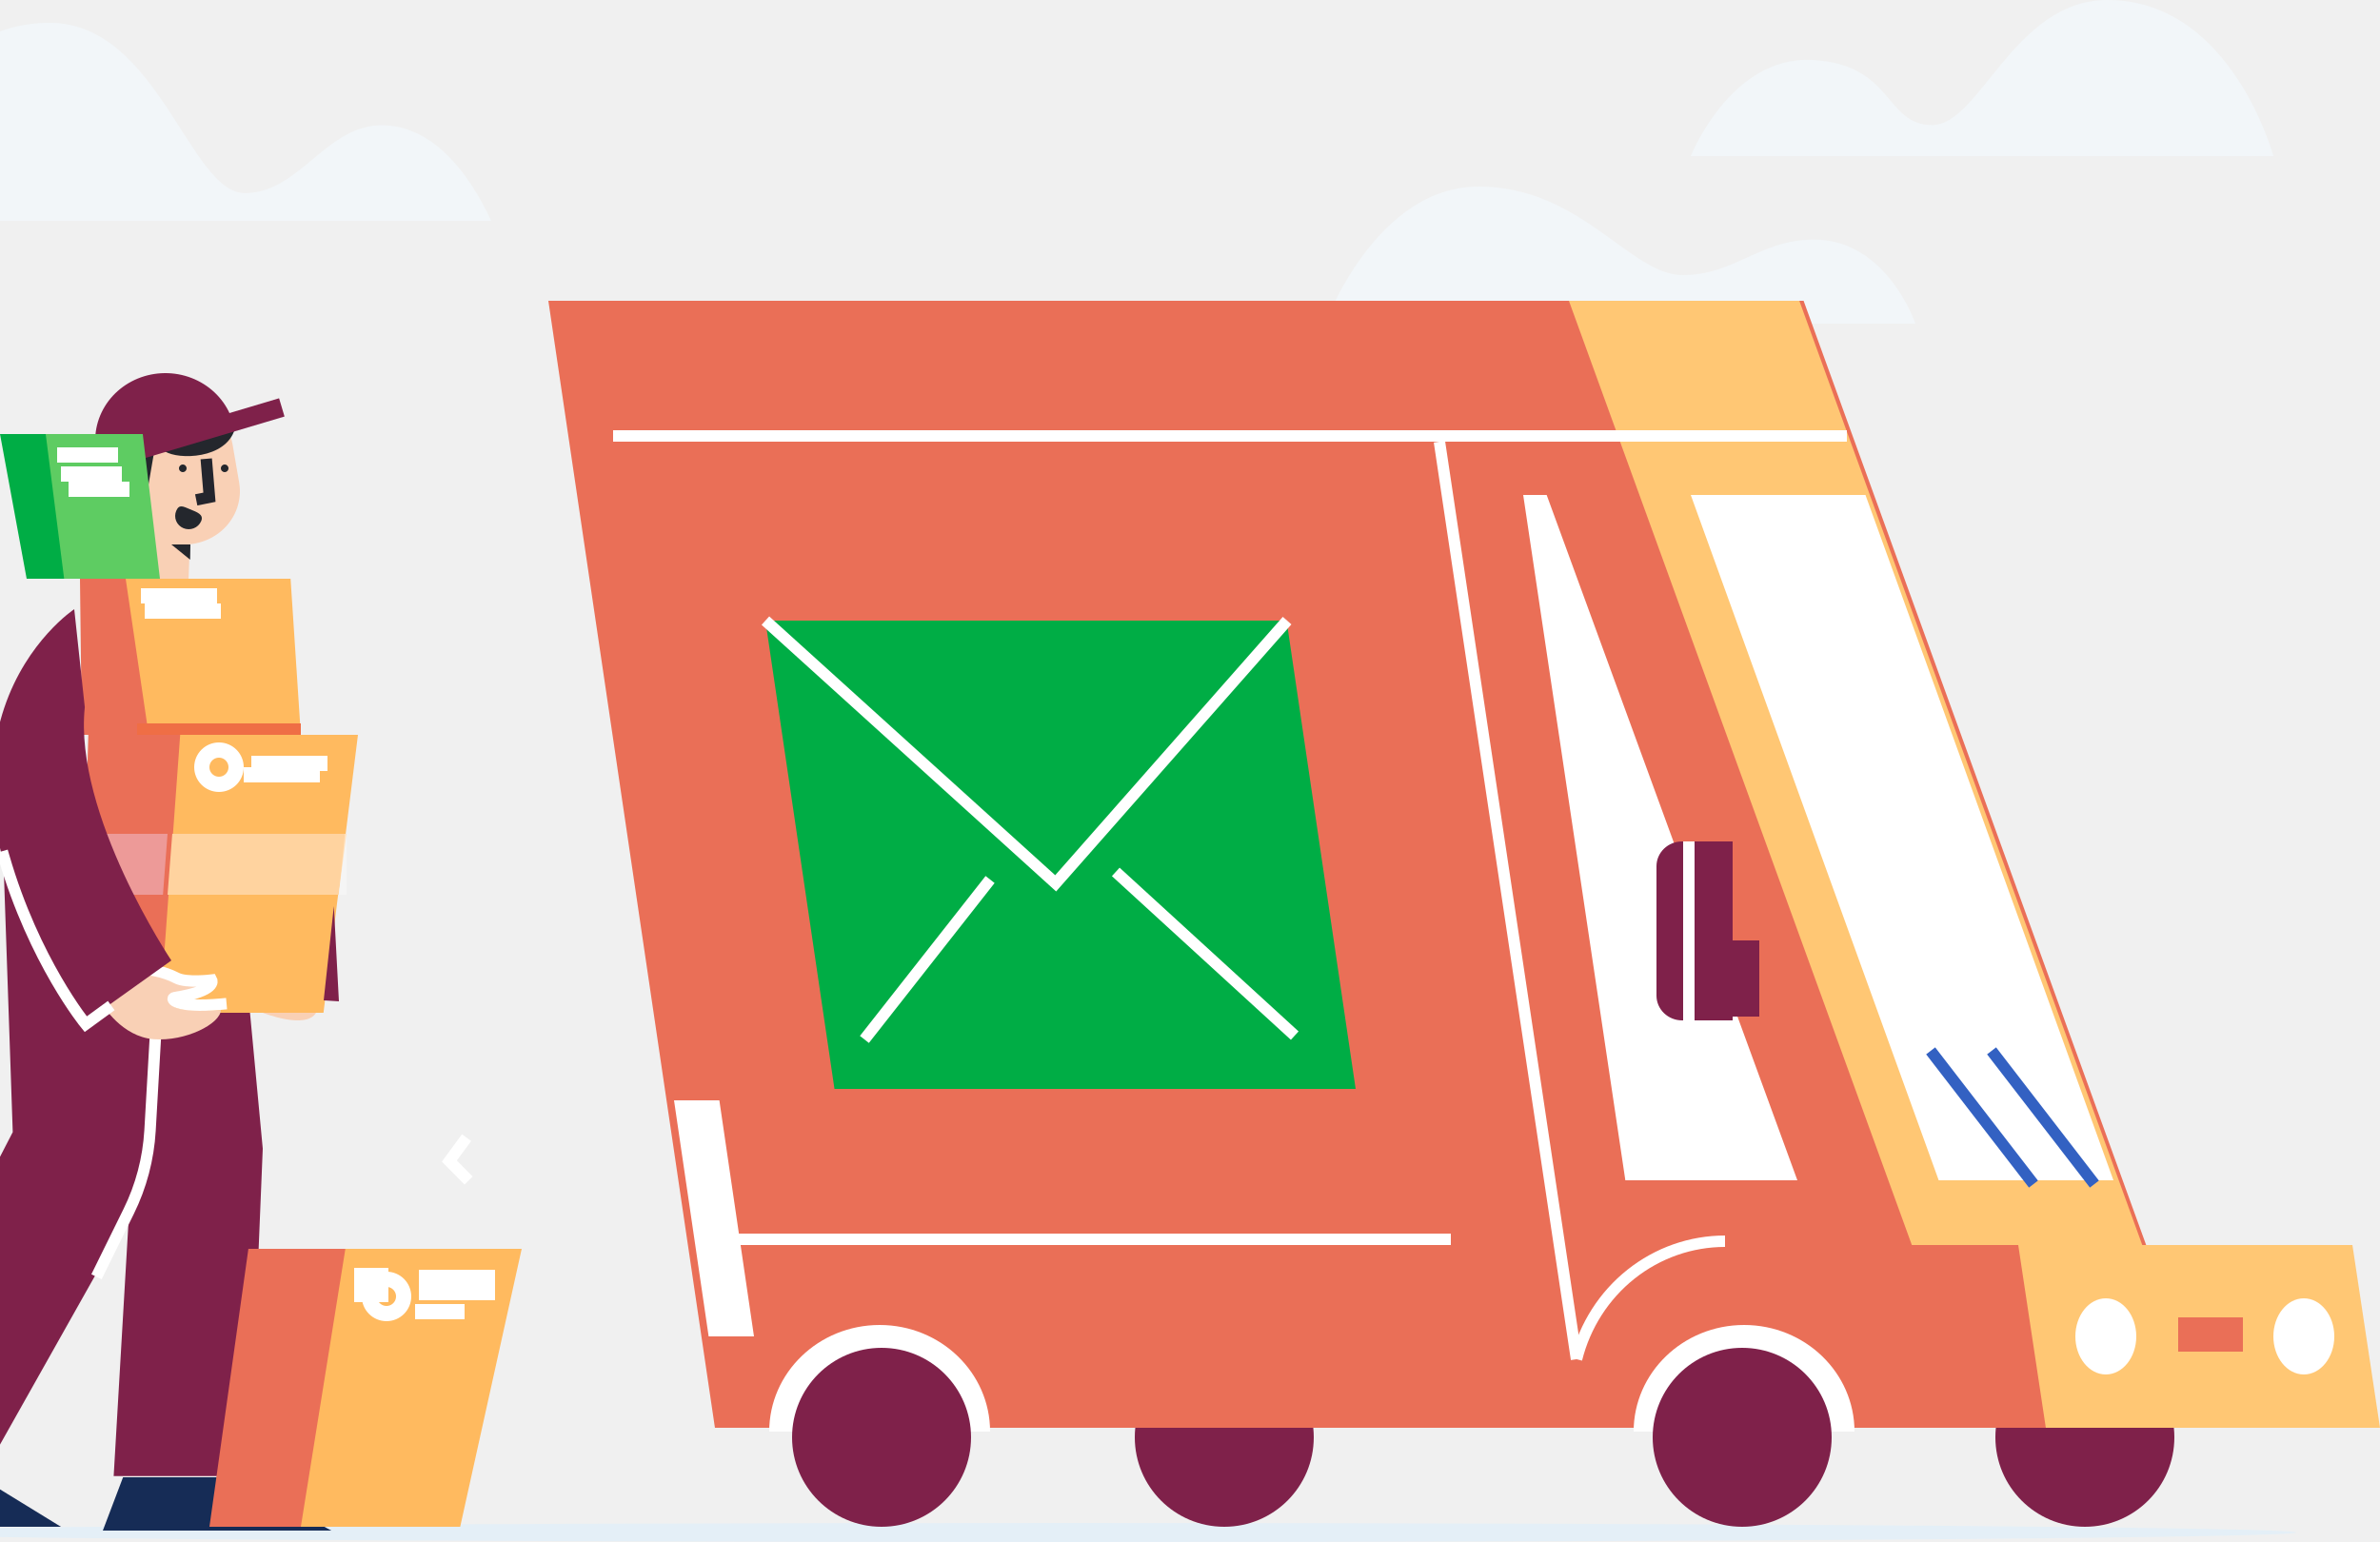
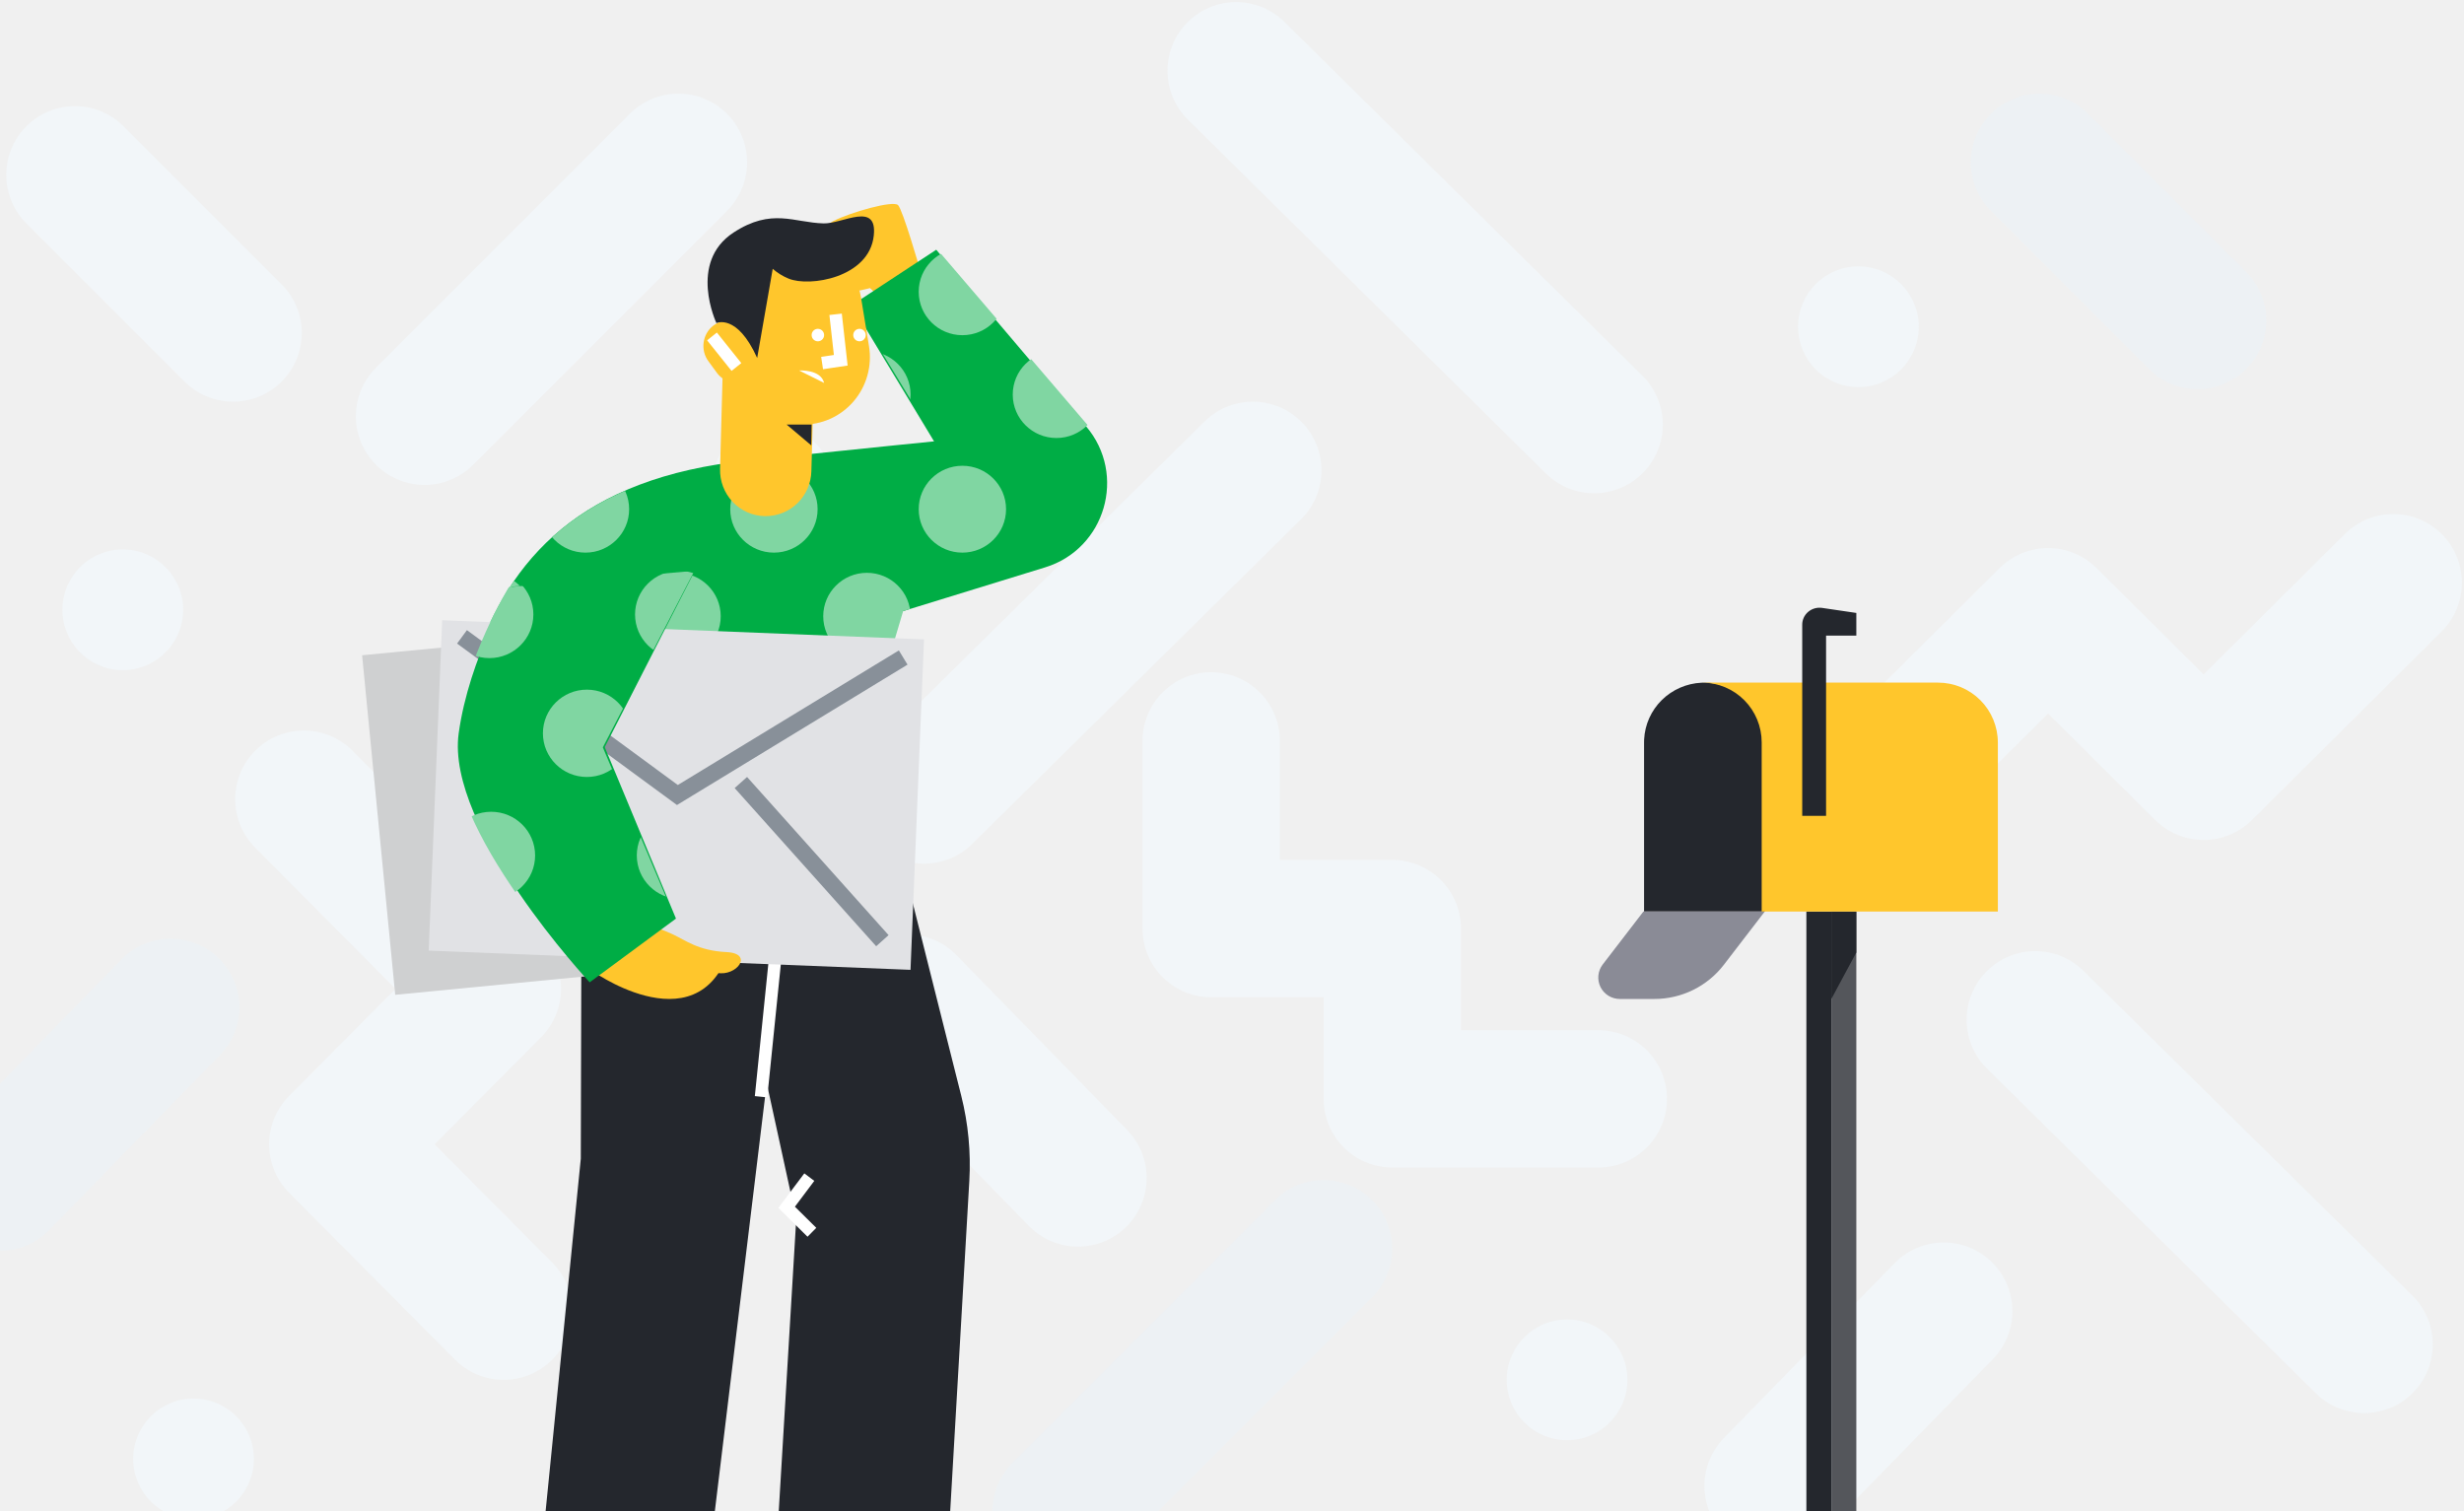
- <svg xmlns="http://www.w3.org/2000/svg" width="625px" height="405px" viewBox="0 0 625 405" version="1.1">
+ <svg xmlns="http://www.w3.org/2000/svg" xmlns:xlink="http://www.w3.org/1999/xlink" width="592px" height="363px" viewBox="0 0 592 363" version="1.1">
+   <defs>
+     <path d="M111.918,46.059 C111.918,46.059 101.064,47.122 66.97,50.625 C26.587,54.773 9.478,74.179 1.021,98.769 C-1.628,106.484 0.933,114.955 9.135,115.009 L46.109,115.302 L95.371,115.717 L103.997,86.801 L138.746,76.189 C153.261,71.755 158.471,53.997 148.631,42.498 L112.44,0.226 L92.061,13.495 L111.918,46.059 Z" id="path-1" />
+     <path d="M0.252,39.264 C-2.934,61.98 32.166,98.963 32.166,98.963 L53.193,83.679 L35.837,42.556 L57.846,0.129 L13.258,4.058 C13.258,4.058 2.822,20.949 0.252,39.264 Z" id="path-3" />
+   </defs>
  <g id="Page-1" stroke="none" stroke-width="1" fill="none" fill-rule="evenodd">
-     <g id="Post-Copy" transform="translate(0, -260)">
-       <g id="20" transform="translate(-41, 260)">
-         <path d="M389,85 L544,85 C544,85 536.533,62.927 517.396,62.927 C503.067,62.927 496.615,72.251 482.859,72.251 C469.103,72.251 456.191,49 429.328,49 C402.135,49 389,85 389,85 Z" id="Path" fill="#F2F6F9" fill-rule="nonzero" />
-         <path d="M638,41 L485,41 C485,41 495.444,14.638 516.886,15.749 C538.328,16.86 535.844,32.846 548.401,32.846 C560.957,32.846 569.879,0 594.404,0 C627.001,0 638,41 638,41 Z" id="Path" fill="#F2F6F9" fill-rule="nonzero" />
-         <path d="M6,58 L170,58 C163.869,44.874 154.549,33.287 141.848,32.899 C126.689,32.438 119.867,50.722 105.307,50.722 C90.748,50.722 82.491,6 54.047,6 C25.28,6 11.975,35.457 6,58 Z" id="Path" fill="#F2F6F9" fill-rule="nonzero" />
-         <polygon id="Path" fill="#F9D0B5" fill-rule="nonzero" points="91 138.561 75.76 138 75 159.439 90.24 160" />
-         <path d="M322,405 C499.834,405 644,403.88 644,402.5 C644,401.12 499.834,400 322,400 C144.164,400 0,401.12 0,402.5 C0,403.88 144.164,405 322,405 Z" id="Path" fill="#E4EFF7" fill-rule="nonzero" />
-         <polygon id="Path" fill="#162C56" fill-rule="nonzero" points="57 401 20.253 401 5 386.125 14.959 370 31.763 385.5" />
-         <polygon id="Path" fill="#7F214A" fill-rule="nonzero" points="35.604 389 74.846 319.272 70.853 387.677 106.467 387.677 110 301.686 101.153 207.48 41.254 207 44.351 297.339 8 367.858" />
-         <path d="M67,334 L74.78,318.203 C78.058,311.572 79.969,304.332 80.397,296.925 L82,269" id="Path" stroke="#FFFFFF" stroke-width="3" stroke-linecap="square" />
-         <polygon id="Path" fill="#162C56" fill-rule="nonzero" points="73.309 388 68 402 128 402 102.366 388" />
-         <path d="M87.271,142.957 L89.113,142.997 C91.255,143.041 93.381,142.631 95.339,141.798 C97.297,140.964 99.04,139.727 100.443,138.174 C101.845,136.621 102.873,134.79 103.454,132.813 C104.035,130.835 104.154,128.759 103.803,126.732 L102.067,116.693 C101.507,113.45 99.773,110.501 97.17,108.362 C94.567,106.224 91.262,105.033 87.834,105.001 L87.834,105.001 C85.92,104.982 84.02,105.325 82.244,106.01 C80.468,106.696 78.85,107.71 77.482,108.995 C76.115,110.28 75.025,111.811 74.274,113.5 C73.523,115.189 73.127,117.003 73.108,118.839 L73.001,128.839 C72.961,132.52 74.437,136.068 77.109,138.711 C79.781,141.355 83.433,142.881 87.271,142.957 L87.271,142.957 Z" id="Path" fill="#F9D0B5" fill-rule="nonzero" />
-         <path d="M77.943,133.025 L77.946,133.022 C80.212,131.405 80.674,128.342 78.977,126.181 L77.233,123.959 C75.536,121.798 72.324,121.357 70.057,122.975 L70.054,122.978 C67.788,124.595 67.326,127.658 69.023,129.819 L70.767,132.042 C72.464,134.202 75.676,134.642 77.943,133.025 Z" id="Path" fill="#3361C2" fill-rule="nonzero" />
-         <path d="M72,127 L74,129" id="Path" stroke="#FFFFFF" stroke-width="3" stroke-linecap="square" />
-         <polyline id="Path" stroke="#24252D" stroke-width="3" stroke-linecap="square" points="95.285 122 96 130.598 94 131" />
-         <path d="M87.287,134.144 C87.103,134.565 87.006,135.017 87,135.474 C86.994,135.932 87.081,136.386 87.254,136.811 C87.428,137.235 87.685,137.622 88.011,137.95 C88.337,138.277 88.726,138.539 89.155,138.719 C89.584,138.899 90.045,138.994 90.512,139 C90.978,139.005 91.441,138.92 91.875,138.75 C92.308,138.58 92.703,138.328 93.037,138.009 C93.37,137.689 93.637,137.308 93.82,136.887 C94.595,135.118 92.725,134.509 90.899,133.754 C89.073,132.998 88.061,132.375 87.287,134.144 Z" id="Path" fill="#24272D" fill-rule="nonzero" />
-         <path d="M78.505,136 L81.163,120.521 L81.796,116.863 C82.787,117.742 83.917,118.453 85.141,118.964 C89.582,120.846 102.046,120.078 102.999,111.018 C103.089,110.148 98.214,110.713 98.092,110.156 C97.229,105.965 96.149,107.197 92.608,107.115 C86.303,106.965 81.633,103.709 73.516,109.075 C63.8,115.497 69.877,128.529 69.877,128.529 C69.877,128.529 74.227,126.37 78.505,136 Z" id="Path" fill="#24272D" fill-rule="nonzero" />
-         <polygon id="Path" fill="#24272D" fill-rule="nonzero" points="91 143 86 143 90.933 147" />
-         <path d="M89,124 C89.552,124 90,123.552 90,123 C90,122.448 89.552,122 89,122 C88.448,122 88,122.448 88,123 C88,123.552 88.448,124 89,124 Z" id="Path" fill="#24272D" fill-rule="nonzero" />
-         <path d="M100,124 C100.552,124 101,123.552 101,123 C101,122.448 100.552,122 100,122 C99.448,122 99,122.448 99,123 C99,123.552 99.448,124 100,124 Z" id="Path" fill="#24272D" fill-rule="nonzero" />
-         <path d="M66.855,121 C65.384,116.529 65.824,111.68 68.08,107.52 C70.335,103.361 74.221,100.231 78.881,98.82 C83.542,97.409 88.596,97.831 92.931,99.995 C97.267,102.159 100.529,105.887 102,110.358" id="Path" fill="#7F214A" fill-rule="nonzero" />
-         <path d="M68,121 L115,107" id="Path" stroke="#7F214A" stroke-width="5" />
-         <polyline id="Path" stroke="#FFFFFF" stroke-width="3" stroke-linecap="square" points="162.638 300 159 304.952 163 309" />
-         <polygon id="Path" fill="#EA6F57" fill-rule="nonzero" points="98.273 266 62 266 64.199 193 104 193 98.242 265.896" />
-         <polygon id="Path" fill="#00AD45" fill-rule="nonzero" points="64 152 47.998 152 41 114 59.313 114" />
-         <polygon id="Path" fill="#5ECC62" fill-rule="nonzero" points="83 152 57.841 152 53 114 78.488 114" />
-         <polygon id="Path" fill="#EA6F57" fill-rule="nonzero" points="93 152 89.302 193 62.494 193 62 152" />
-         <polygon id="Path" fill="#FFBA5F" fill-rule="nonzero" points="74 152 80.048 193 120 193 117.306 152" />
-         <path d="M58,119.5 L70,119.5" id="Path" stroke="#FFFFFF" stroke-width="4" stroke-linecap="square" />
-         <path d="M59,124.5 L71,124.5" id="Path" stroke="#FFFFFF" stroke-width="4" stroke-linecap="square" />
-         <path d="M61,128.5 L73,128.5" id="Path" stroke="#FFFFFF" stroke-width="4" stroke-linecap="square" />
-         <path d="M80,156.5 L96,156.5" id="Path" stroke="#FFFFFF" stroke-width="4" stroke-linecap="square" />
-         <path d="M81,160.5 L97,160.5" id="Path" stroke="#FFFFFF" stroke-width="4" stroke-linecap="square" />
-         <polygon id="Path" fill="#FFBA5F" fill-rule="nonzero" points="125.945 266 83 266 88.309 193.108 88.281 193 135 193" />
-         <polygon id="Path" fill="#ED9A98" fill-rule="nonzero" points="85 219 83.79 235 65 235 65 219" />
-         <polygon id="Path" fill="#FFD39F" fill-rule="nonzero" points="132 219 129.883 235 85 235 86.242 219" />
-         <polygon id="Path" fill="#FFFFFF" fill-rule="nonzero" opacity="0.33" points="132 219 132 235 130 235 131.577 219" />
-         <path d="M99,265.281 C98.883,268.875 89.784,273.584 81.362,272.941 C72.94,272.298 68,263.939 68,263.939 L80.184,256.003 C80.184,256.003 82.374,255.863 85.253,257.477 C88.027,259.03 96.542,258.675 96.542,258.675 C96.542,258.675 96.566,260.584 93.165,261.59 C90.796,262.293 86.282,262.896 86.387,263.939 C86.614,265.987 99,265.281 99,265.281 Z" id="Path" fill="#F9D0B5" fill-rule="nonzero" />
-         <path d="M82,255 C83.866,255.383 85.668,256.014 87.355,256.873 C89.933,258.241 96.588,257.414 96.588,257.414 C96.588,257.414 98.115,260.245 86.895,262.011 C85.479,262.237 87.077,264.82 99,263.735" id="Path" stroke="#FFFFFF" stroke-width="3" stroke-linecap="square" />
-         <path d="M98.5,206 C100.985,206 103,203.985 103,201.5 C103,199.015 100.985,197 98.5,197 C96.015,197 94,199.015 94,201.5 C94,203.985 96.015,206 98.5,206 Z" id="Path" stroke="#FFFFFF" stroke-width="4" stroke-linecap="square" />
-         <path d="M60.497,160 C60.497,160 10.777,192.796 62.568,269 L86,252.266 C86,252.266 60.314,213.945 63.265,185.744" id="Path" fill="#7F214A" fill-rule="nonzero" />
-         <polygon id="Path" fill="#EA6F57" fill-rule="nonzero" points="141.134 401 96 401 106.23 328 147 328 141.102 400.896" />
-         <polygon id="Path" fill="#FFBA5F" fill-rule="nonzero" points="161.847 401 120 401 131.683 328.104 131.659 328 178 328" />
-         <path d="M109,200.5 L125,200.5" id="Path" stroke="#FFFFFF" stroke-width="4" stroke-linecap="square" />
-         <path d="M107,203.5 L123,203.5" id="Path" stroke="#FFFFFF" stroke-width="4" stroke-linecap="square" />
-         <path d="M77,191.5 L120,191.5" id="Path" stroke="#EF6E45" stroke-width="3" />
-         <path d="M69,264.996 L63.507,269 C63.507,269 49.976,252.532 42,225" id="Path" stroke="#FFFFFF" stroke-width="3" stroke-linecap="square" />
-         <path d="M142.5,345 C144.985,345 147,342.985 147,340.5 C147,338.015 144.985,336 142.5,336 C140.015,336 138,338.015 138,340.5 C138,342.985 140.015,345 142.5,345 Z" id="Path" stroke="#FFFFFF" stroke-width="4" stroke-linecap="square" />
-         <polygon id="Path" fill="#FFFFFF" fill-rule="nonzero" points="143 333 134 333 134 342 143 342" />
-         <path d="M153,335.5 L169,335.5" id="Path" stroke="#FFFFFF" stroke-width="4" stroke-linecap="square" />
-         <path d="M153,339.5 L169,339.5" id="Path" stroke="#FFFFFF" stroke-width="4" stroke-linecap="square" />
-         <path d="M152,344.5 L161,344.5" id="Path" stroke="#FFFFFF" stroke-width="4" stroke-linecap="square" />
-         <path d="M110,266 C110,266 121.316,270.5 124,266 L110,266 Z" id="Path" fill="#F9D0B5" fill-rule="nonzero" />
-         <polygon id="Path" fill="#7F214A" fill-rule="nonzero" points="126 262.743 130 263 128.675 238" />
-         <path d="M362.5,401 C375.479,401 386,390.479 386,377.5 C386,364.521 375.479,354 362.5,354 C349.521,354 339,364.521 339,377.5 C339,390.479 349.521,401 362.5,401 Z" id="Path" fill="#7F214A" fill-rule="nonzero" />
-         <path d="M588.5,401 C601.477,401 612,390.479 612,377.5 C612,364.521 601.477,354 588.5,354 C575.523,354 565,364.521 565,377.5 C565,390.479 575.523,401 588.5,401 Z" id="Path" fill="#7F214A" fill-rule="nonzero" />
-         <polygon id="Path" fill="#EA6F57" fill-rule="nonzero" points="622 375 228.743 375 225.133 350.58 216.024 288.918 185 79 514.635 79 616.25 359.149" />
-         <polygon id="Path" fill="#00AD45" fill-rule="nonzero" points="397 286 260.135 286 242 163 378.865 163" />
-         <polygon id="Path" fill="#FFC774" fill-rule="nonzero" points="621 375 560.49 375 453 79 513.514 79" />
-         <polygon id="Path" fill="#FFFFFF" fill-rule="nonzero" points="596 310 550.118 310 485 130 530.882 130" />
-         <polygon id="Path" fill="#FFFFFF" fill-rule="nonzero" points="513 310 467.825 310 441 130 447.162 130" />
-         <polygon id="Path" fill="#EA6F57" fill-rule="nonzero" points="595 327 512 327 512 375 595 375" />
-         <polygon id="Path" fill="#FFC774" fill-rule="nonzero" points="666 375 578.239 375 571 327 658.757 327" />
-         <path d="M243,376 C243,360.535 255.983,348 272,348 C288.017,348 301,360.535 301,376" id="Path" fill="#FFFFFF" fill-rule="nonzero" />
-         <path d="M470,376 C470,360.535 482.983,348 499,348 C515.017,348 528,360.535 528,376" id="Path" fill="#FFFFFF" fill-rule="nonzero" />
-         <path d="M498.5,401 C511.481,401 522,390.479 522,377.5 C522,364.521 511.481,354 498.5,354 C485.523,354 475,364.521 475,377.5 C475,390.479 485.523,401 498.5,401 Z" id="Path" fill="#7F214A" fill-rule="nonzero" />
-         <path d="M455,357 C457.207,348.136 462.238,340.276 469.3,334.662 C476.362,329.048 485.052,326 494,326" id="Path" stroke="#FFFFFF" stroke-width="3" />
-         <path d="M646,361 C650.416,361 654,356.523 654,351 C654,345.477 650.416,341 646,341 C641.584,341 638,345.477 638,351 C638,356.523 641.584,361 646,361 Z" id="Path" fill="#FFFFFF" fill-rule="nonzero" />
-         <path d="M594,361 C598.42,361 602,356.523 602,351 C602,345.477 598.42,341 594,341 C589.584,341 586,345.477 586,351 C586,356.523 589.584,361 594,361 Z" id="Path" fill="#FFFFFF" fill-rule="nonzero" />
-         <polygon id="Path" fill="#FFFFFF" fill-rule="nonzero" points="239 351 227.097 351 218 289 229.903 289" />
-         <path d="M231,325.5 L422,325.5" id="Path" stroke="#FFFFFF" stroke-width="3" />
-         <path d="M202,114.5 L526,114.5" id="Path" stroke="#FFFFFF" stroke-width="3" />
-         <path d="M455,357 L419,116" id="Path" stroke="#FFFFFF" stroke-width="3" />
-         <path d="M482.722,221 L496,221 L496,268 L482.722,268 C480.939,268 479.232,267.315 477.971,266.094 C476.71,264.874 476,263.22 476,261.494 L476,227.506 C476,225.78 476.71,224.126 477.971,222.906 C479.232,221.685 480.939,221 482.722,221 L482.722,221 Z" id="Path" fill="#7F214A" fill-rule="nonzero" />
-         <polygon id="Path" fill="#7F214A" fill-rule="nonzero" points="503 247 494 247 494 267 503 267" />
-         <path d="M548,276 L575,311" id="Path" stroke="#3361C2" stroke-width="3" />
-         <path d="M564,276 L591,311" id="Path" stroke="#3361C2" stroke-width="3" />
-         <polyline id="Path" stroke="#FFFFFF" stroke-width="3" points="242 163 318.22 232 379 163" />
-         <path d="M301,231 L268,273" id="Path" stroke="#FFFFFF" stroke-width="3" />
-         <path d="M334,229 L381,272" id="Path" stroke="#FFFFFF" stroke-width="3" />
-         <path d="M272.5,401 C285.479,401 296,390.479 296,377.5 C296,364.521 285.479,354 272.5,354 C259.521,354 249,364.521 249,377.5 C249,390.479 259.521,401 272.5,401 Z" id="Path" fill="#7F214A" fill-rule="nonzero" />
-         <path d="M484.5,268 L484.5,221" id="Path" stroke="#FFFFFF" stroke-width="3" />
-         <polygon id="Path" fill="#EA6F57" fill-rule="nonzero" points="630 346 613 346 613 355 630 355" />
+     <g id="Post-Copy" transform="translate(0, -357)">
+       <g id="14" transform="translate(0, 374)">
+         <polyline id="Path" stroke="#F2F6F9" stroke-width="33" stroke-linecap="round" stroke-linejoin="round" points="575 123 529.433 168.294 492.076 131.165 452 171" />
+         <path d="M489,228 L568,306" id="Path" stroke="#F2F6F9" stroke-width="33" stroke-linecap="round" stroke-linejoin="round" />
+         <path d="M426,340 L467,298" id="Path" stroke="#F2F6F9" stroke-width="33" stroke-linecap="round" stroke-linejoin="round" />
+         <path d="M0,267 L41,225" id="Path" stroke="#EDF1F4" stroke-width="33" stroke-linecap="round" stroke-linejoin="round" />
+         <path d="M102,83 L163,22" id="Path" stroke="#F2F6F9" stroke-width="33" stroke-linecap="round" stroke-linejoin="round" />
+         <polyline id="Path" stroke="#F2F6F9" stroke-width="33" stroke-linecap="round" stroke-linejoin="round" points="384 247 334.518 247 334.518 206.094 291 206.094 291 161" />
+         <polyline id="Path" stroke="#F2F6F9" stroke-width="33" stroke-linecap="round" stroke-linejoin="round" points="73 175 118.293 220.569 81.164 257.923 121 298" />
+         <path d="M222,174 L301,96" id="Path" stroke="#F2F6F9" stroke-width="33" stroke-linecap="round" stroke-linejoin="round" />
+         <path d="M255,346 L318,283" id="Path" stroke="#EDF1F4" stroke-width="33" stroke-linecap="round" stroke-linejoin="round" />
+         <path d="M259,266 L218,224" id="Path" stroke="#F2F6F9" stroke-width="33" stroke-linecap="round" stroke-linejoin="round" />
+         <path d="M528,60 L490,22" id="Path" stroke="#EDF1F4" stroke-width="33" stroke-linecap="round" stroke-linejoin="round" />
+         <path d="M56,63 L18,25" id="Path" stroke="#F2F6F9" stroke-width="33" stroke-linecap="round" stroke-linejoin="round" />
+         <path d="M383,85 L297,0" id="Path" stroke="#F2F6F9" stroke-width="33" stroke-linecap="round" stroke-linejoin="round" />
+         <path d="M43.988,130.086 C44.31,122.085 38.084,115.336 30.082,115.012 C22.081,114.688 15.334,120.912 15.012,128.914 C14.69,136.915 20.916,143.664 28.918,143.988 C36.919,144.312 43.667,138.088 43.988,130.086 Z" id="Path" fill="#F2F6F9" fill-rule="nonzero" />
+         <path d="M446.5,76 C454.509,76 461,69.508 461,61.5 C461,53.492 454.509,47 446.5,47 C438.491,47 432,53.492 432,61.5 C432,69.508 438.491,76 446.5,76 Z" id="Path" fill="#F2F6F9" fill-rule="nonzero" />
+         <path d="M46.5,348 C54.508,348 61,341.508 61,333.5 C61,325.492 54.508,319 46.5,319 C38.492,319 32,325.492 32,333.5 C32,341.508 38.492,348 46.5,348 Z" id="Path" fill="#F2F6F9" fill-rule="nonzero" />
+         <path d="M376.5,329 C384.509,329 391,322.508 391,314.5 C391,306.492 384.509,300 376.5,300 C368.491,300 362,306.492 362,314.5 C362,322.508 368.491,329 376.5,329 Z" id="Path" fill="#F2F6F9" fill-rule="nonzero" />
+         <path d="M185.5,114 C193.508,114 200,107.508 200,99.5 C200,91.492 193.508,85 185.5,85 C177.492,85 171,91.492 171,99.5 C171,107.508 177.492,114 185.5,114 Z" id="Path" fill="#F2F6F9" fill-rule="nonzero" />
+         <path d="M214.329,57 L209.016,52.211 C209.016,52.211 195.599,56.089 194.71,49.802 C194.71,49.802 192.574,50.352 192.046,49.166 C191.519,47.98 195.664,43.259 195.664,43.259 C195.664,43.259 196.147,38.161 200.265,36.081 C204.383,34.001 214.626,31.065 215.777,32.288 C216.928,33.512 220.971,47.528 220.971,47.528 C220.971,47.528 221.819,53.571 214.329,57 Z" id="Path" fill="#FFC62C" fill-rule="nonzero" />
+         <path d="M169.208,367 L184.215,243.22 L191.313,275.741 L185.848,367 L227.083,367 L232.886,266.726 C233.285,259.852 232.633,252.956 230.953,246.279 L209.135,159.556 L139.809,159 L139.545,261.357 L129,367 L169.208,367 Z" id="Path" fill="#24272D" fill-rule="nonzero" />
+         <path d="M183,245 L188,196" id="Path" stroke="#FFFFFF" stroke-width="3" stroke-linecap="square" />
+         <polyline id="Path" stroke="#FFFFFF" stroke-width="3" stroke-linecap="square" points="193.544 267 189 273.051 194 278" />
+         <polygon id="Path" fill="#CFD0D1" fill-rule="nonzero" points="205.044 129 87 140.427 94.956 222 213 210.573" />
+         <path d="M150,171 L110,203" id="Path" stroke="#889099" stroke-width="4" />
+         <path d="M395,161.35 L395,202 L424,202 L424,161.35 C424,157.552 422.478,153.909 419.767,151.219 C417.059,148.53 413.384,147.013 409.545,147 L409.5,147 L408.794,147.02 C405.195,147.192 401.791,148.684 399.244,151.204 C396.697,153.725 395.192,157.094 395.017,160.654 C395.003,160.881 395,161.116 395,161.35 Z" id="Path" fill="#24272D" fill-rule="nonzero" />
+         <polygon id="Path" fill="#24272D" fill-rule="nonzero" points="434 382 440 382 440 202 434 202" />
+         <polygon id="Path" fill="#54565B" fill-rule="nonzero" points="440 382 446 382 446 202 440 202" />
+         <path d="M394.843,202 L424,202 L414.171,214.789 C412.206,217.343 409.68,219.412 406.785,220.836 C403.89,222.26 400.705,223.001 397.476,223 L389.152,223 C388.191,222.997 387.25,222.727 386.433,222.219 C385.616,221.712 384.961,220.989 384.534,220.129 C384.11,219.27 383.931,218.31 384.024,217.356 C384.117,216.402 384.472,215.493 385.054,214.73 L394.843,202 Z" id="Path" fill="#8A8B96" fill-rule="nonzero" />
+         <polygon id="Path" fill="#24272D" fill-rule="nonzero" points="446 202 446 211.832 440 223 440 202" />
+         <path d="M122,126 C119.749,129.876 117.745,133.883 116,138 C117.628,133.833 119.636,129.816 122,126 L122,126 Z" id="Path" fill="#00AD45" fill-rule="nonzero" />
+         <path d="M224.419,89.036 C224.419,89.036 213.611,90.102 179.664,93.622 C139.455,97.787 122.419,117.279 113.999,141.977 C111.361,149.727 113.911,158.235 122.078,158.289 L207.944,159 L216.533,129.957 L251.132,119.298 C265.584,114.844 270.772,97.008 260.974,85.459 L224.939,43 L204.647,56.328 L224.419,89.036 Z" id="Path" fill="#00AD45" fill-rule="nonzero" />
+         <g id="Clipped" transform="translate(113, 43)">
+           <mask id="mask-2" fill="white">
+             <use xlink:href="#path-1" />
+           </mask>
+           <g id="Path" />
+           <g id="Group" mask="url(#mask-2)" fill="#80D6A2" fill-rule="nonzero">
+             <g transform="translate(-6.105727, -0.337209)" id="Path">
+               <path d="M10.495,98.819 C16.291,98.819 20.99,94.148 20.99,88.386 C20.99,82.624 16.291,77.953 10.495,77.953 C4.699,77.953 0,82.624 0,88.386 C0,94.148 4.699,98.819 10.495,98.819 Z" />
+               <path d="M55.772,98.819 C61.569,98.819 66.267,94.148 66.267,88.386 C66.267,82.624 61.569,77.953 55.772,77.953 C49.976,77.953 45.277,82.624 45.277,88.386 C45.277,94.148 49.976,98.819 55.772,98.819 Z" />
+               <path d="M101.389,98.819 C107.185,98.819 111.884,94.148 111.884,88.386 C111.884,82.624 107.185,77.953 101.389,77.953 C95.593,77.953 90.894,82.624 90.894,88.386 C90.894,94.148 95.593,98.819 101.389,98.819 Z" />
+               <path d="M33.768,73.104 C39.564,73.104 44.263,68.433 44.263,62.67 C44.263,56.908 39.564,52.237 33.768,52.237 C27.972,52.237 23.273,56.908 23.273,62.67 C23.273,68.433 27.972,73.104 33.768,73.104 Z" />
+               <path d="M79.049,73.104 C84.845,73.104 89.544,68.433 89.544,62.67 C89.544,56.908 84.845,52.237 79.049,52.237 C73.252,52.237 68.554,56.908 68.554,62.67 C68.554,68.433 73.252,73.104 79.049,73.104 Z" />
+               <path d="M124.326,73.104 C130.123,73.104 134.821,68.433 134.821,62.67 C134.821,56.908 130.123,52.237 124.326,52.237 C118.53,52.237 113.831,56.908 113.831,62.67 C113.831,68.433 118.53,73.104 124.326,73.104 Z" />
+               <path d="M101.389,45.567 C107.185,45.567 111.884,40.896 111.884,35.134 C111.884,29.372 107.185,24.701 101.389,24.701 C95.593,24.701 90.894,29.372 90.894,35.134 C90.894,40.896 95.593,45.567 101.389,45.567 Z" />
+               <path d="M146.924,45.567 C152.721,45.567 157.419,40.896 157.419,35.134 C157.419,29.372 152.721,24.701 146.924,24.701 C141.128,24.701 136.429,29.372 136.429,35.134 C136.429,40.896 141.128,45.567 146.924,45.567 Z" />
+               <path d="M124.326,20.867 C130.123,20.867 134.821,16.195 134.821,10.433 C134.821,4.671 130.123,0 124.326,0 C118.53,0 113.831,4.671 113.831,10.433 C113.831,16.195 118.53,20.867 124.326,20.867 Z" />
+               <path d="M33.768,127.222 C39.564,127.222 44.263,122.551 44.263,116.789 C44.263,111.027 39.564,106.356 33.768,106.356 C27.972,106.356 23.273,111.027 23.273,116.789 C23.273,122.551 27.972,127.222 33.768,127.222 Z" />
+             </g>
+           </g>
+         </g>
+         <path d="M123,125 C122.665,125.333 122.329,125.667 122,126 C122.621,125.349 122.938,125.004 122.938,125.004 L123,125 Z" id="Path" fill="#00AD45" fill-rule="nonzero" />
+         <path d="M184.004,107 L183.666,107 C182.227,106.96 180.809,106.635 179.493,106.043 C178.178,105.451 176.992,104.603 176.001,103.548 C175.011,102.493 174.237,101.252 173.723,99.896 C173.208,98.539 172.964,97.094 173.004,95.643 L174.057,56.759 C174.137,53.826 175.369,51.046 177.483,49.029 C179.596,47.012 182.418,45.924 185.327,46.004 C188.236,46.084 190.995,47.327 192.996,49.457 C194.996,51.588 196.076,54.432 195.996,57.365 L194.939,96.248 C194.861,99.122 193.676,101.852 191.634,103.859 C189.593,105.867 186.856,106.993 184.004,107 Z" id="Path" fill="#FFC62C" fill-rule="nonzero" />
+         <path d="M190.646,84.953 L192.667,84.996 C195.017,85.047 197.349,84.572 199.498,83.607 C201.646,82.641 203.558,81.207 205.097,79.409 C206.636,77.61 207.764,75.49 208.401,73.2 C209.038,70.909 209.169,68.505 208.784,66.157 L206.879,54.538 C206.263,50.783 204.36,47.367 201.503,44.891 C198.646,42.415 195.018,41.038 191.257,41.001 L191.257,41.001 C189.157,40.979 187.073,41.376 185.124,42.17 C183.175,42.963 181.4,44.138 179.9,45.625 C178.4,47.113 177.203,48.886 176.38,50.841 C175.557,52.797 175.122,54.898 175.101,57.024 L175.001,68.603 C174.959,72.863 176.577,76.969 179.506,80.03 C182.435,83.09 186.437,84.859 190.646,84.953 L190.646,84.953 Z" id="Path" fill="#FFC62C" fill-rule="nonzero" />
+         <path d="M172.227,72.55 C174.208,75.252 177.958,75.804 180.603,73.781 C183.248,71.758 183.786,67.927 181.806,65.224 L179.773,62.45 C177.793,59.748 174.042,59.196 171.397,61.219 C168.752,63.242 168.214,67.073 170.194,69.776 L172.227,72.55 Z" id="Path" fill="#FFC62C" fill-rule="nonzero" />
+         <path d="M172,65 L176,70" id="Path" stroke="#FFFFFF" stroke-width="3" stroke-linecap="square" />
+         <polyline id="Path" stroke="#FFFFFF" stroke-width="3" stroke-linecap="square" points="200.928 60 202 69.551 199 70" />
+         <path d="M181.918,69 L184.937,51.69 L185.651,47.582 C186.776,48.562 188.057,49.354 189.445,49.925 C194.482,52.028 208.873,49.721 209.936,39.586 C210.817,31.319 202.456,36.774 197.904,36.67 C190.756,36.502 185.459,32.859 176.256,38.859 C165.235,46.045 172.13,60.623 172.13,60.623 C172.13,60.623 177.068,58.232 181.918,69 Z" id="Path" fill="#24272D" fill-rule="nonzero" />
+         <polygon id="Path" fill="#24272D" fill-rule="nonzero" points="195 85 189 85.003 194.917 90" />
+         <path d="M196.5,65 C197.328,65 198,64.328 198,63.5 C198,62.672 197.328,62 196.5,62 C195.672,62 195,62.672 195,63.5 C195,64.328 195.672,65 196.5,65 Z" id="Path" fill="#FFFFFF" fill-rule="nonzero" />
+         <path d="M206.5,65 C207.328,65 208,64.328 208,63.5 C208,62.672 207.328,62 206.5,62 C205.672,62 205,62.672 205,63.5 C205,64.328 205.672,65 206.5,65 Z" id="Path" fill="#FFFFFF" fill-rule="nonzero" />
+         <path d="M192,72.007 C192.158,72.007 197.205,71.706 198,75 L192,72.007 Z" id="Path" fill="#FFFFFF" fill-rule="nonzero" />
+         <path d="M409,147 C412.788,147.013 416.414,148.53 419.086,151.219 C421.761,153.909 423.263,157.552 423.263,161.35 L423.263,202 L480,202 L480,161.394 C480,157.576 478.488,153.915 475.796,151.216 C473.104,148.516 469.451,147 465.646,147 L409,147 Z" id="Path" fill="#FFC62C" fill-rule="nonzero" />
+         <path d="M433,133.072 L433,179 L438.732,179 L438.732,135.707 L446,135.707 L446,130.257 L437.78,129.047 C437.188,128.958 436.586,128.996 436.008,129.158 C435.433,129.32 434.9,129.601 434.447,129.983 C433.993,130.366 433.626,130.839 433.377,131.372 C433.128,131.906 433,132.485 433,133.072 Z" id="Path" fill="#24272D" fill-rule="nonzero" />
+         <path d="M143,216.723 C143,216.723 171.529,236.599 176.581,205.612 C181.05,178.095 148.29,212.785 148.29,212.785" id="Path" fill="#FFC62C" fill-rule="nonzero" />
+         <polygon id="Path" fill="#E1E2E5" fill-rule="nonzero" points="222 136.616 106.239 132 103 211.384 218.761 216" />
+         <polyline id="Path" stroke="#889099" stroke-width="4" points="111 136 162.752 174 217 140.969" />
+         <path d="M178,171 L212,209" id="Path" stroke="#889099" stroke-width="4" />
+         <path d="M155.246,205 C157.382,205.688 159.482,206.497 161.537,207.423 C164.746,208.892 167.67,211.397 174.585,211.742 C181.214,212.069 176.951,217.676 172.258,216.723 C169.106,216.082 162.913,214.122 161.761,217 L143,211.93" id="Path" fill="#FFC62C" fill-rule="nonzero" />
+         <path d="M110.202,159.201 C107.059,181.955 141.674,219 141.674,219 L162.411,203.69 L145.295,162.499 L167,120 L123.028,123.936 C123.028,123.936 112.735,140.856 110.202,159.201 Z" id="Path" fill="#00AD45" fill-rule="nonzero" />
+         <g id="Clipped" transform="translate(109, 120)">
+           <mask id="mask-4" fill="white">
+             <use xlink:href="#path-3" />
+           </mask>
+           <g id="Path" />
+           <g id="Group" mask="url(#mask-4)" fill="#80D6A2" fill-rule="nonzero">
+             <g transform="translate(-2.047059, 0)" id="Path">
+               <path d="M10.638,21.109 C16.468,21.109 21.194,16.412 21.194,10.619 C21.194,4.825 16.468,0.129 10.638,0.129 C4.808,0.129 0.082,4.825 0.082,10.619 C0.082,16.412 4.808,21.109 10.638,21.109 Z" />
+               <path d="M56.178,21.109 C62.008,21.109 66.734,16.412 66.734,10.619 C66.734,4.825 62.008,0.129 56.178,0.129 C50.348,0.129 45.622,4.825 45.622,10.619 C45.622,16.412 50.348,21.109 56.178,21.109 Z" />
+               <path d="M11.058,79.007 C16.888,79.007 21.614,74.31 21.614,68.517 C21.614,62.723 16.888,58.027 11.058,58.027 C5.228,58.027 0.502,62.723 0.502,68.517 C0.502,74.31 5.228,79.007 11.058,79.007 Z" />
+               <path d="M56.598,79.007 C62.428,79.007 67.154,74.31 67.154,68.517 C67.154,62.723 62.428,58.027 56.598,58.027 C50.768,58.027 46.042,62.723 46.042,68.517 C46.042,74.31 50.768,79.007 56.598,79.007 Z" />
+               <path d="M34.046,49.666 C39.876,49.666 44.602,44.97 44.602,39.176 C44.602,33.383 39.876,28.686 34.046,28.686 C28.216,28.686 23.49,33.383 23.49,39.176 C23.49,44.97 28.216,49.666 34.046,49.666 Z" />
+             </g>
+           </g>
+         </g>
      </g>
    </g>
  </g>
</svg>
